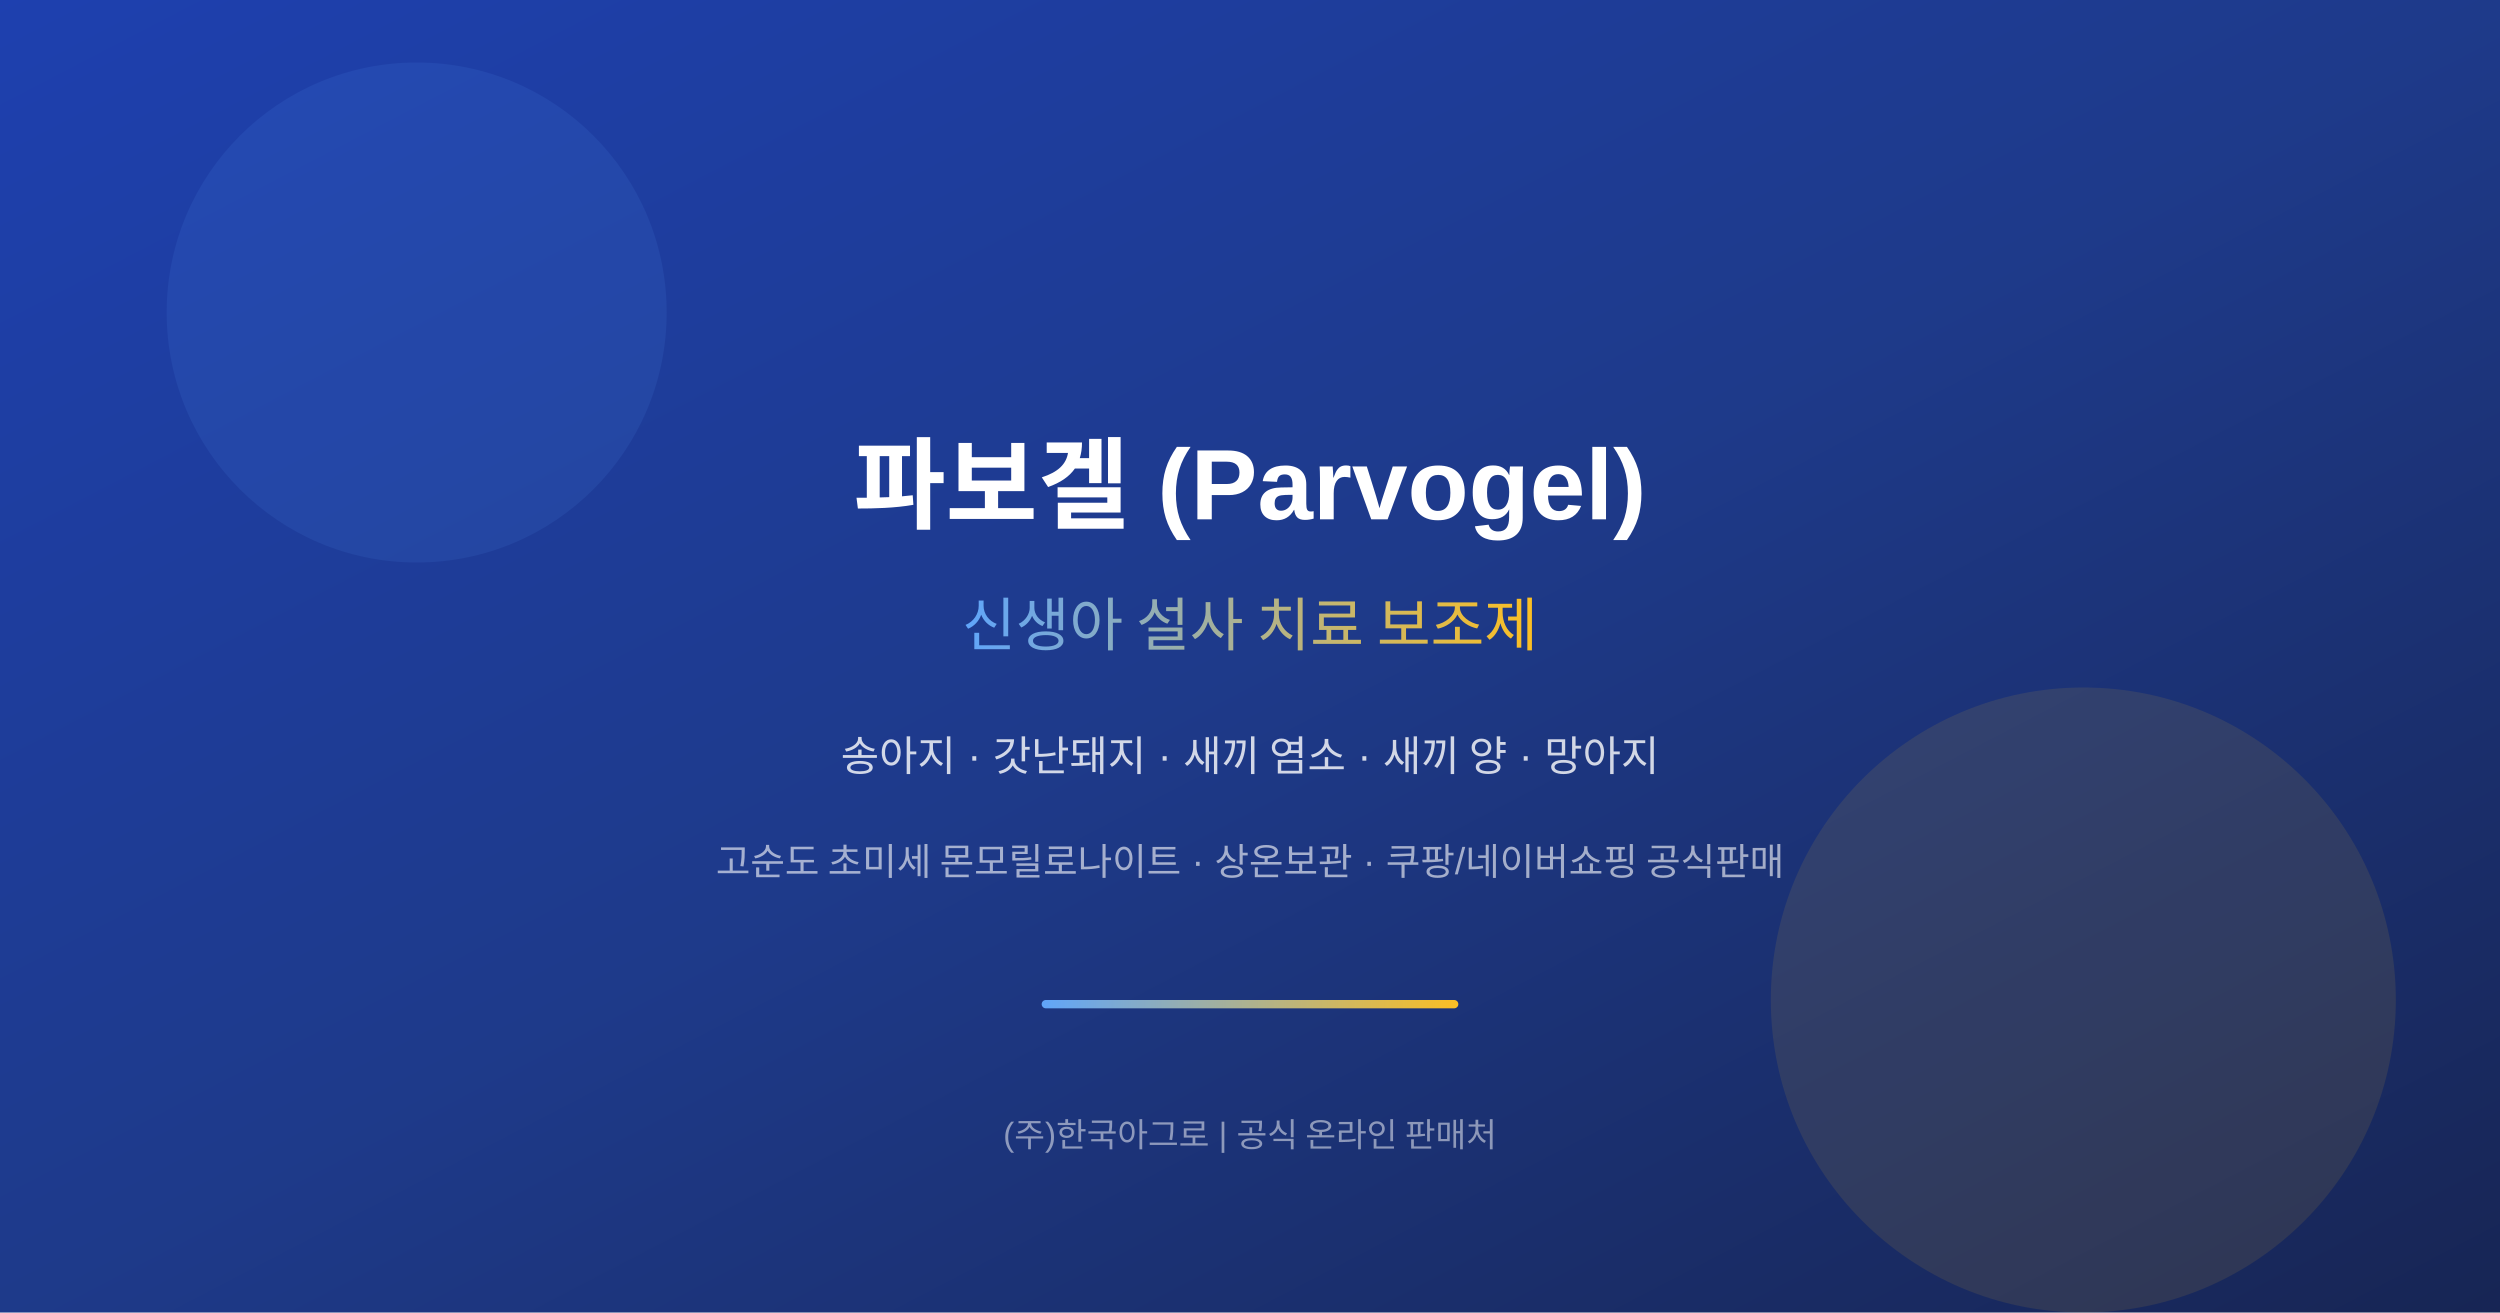
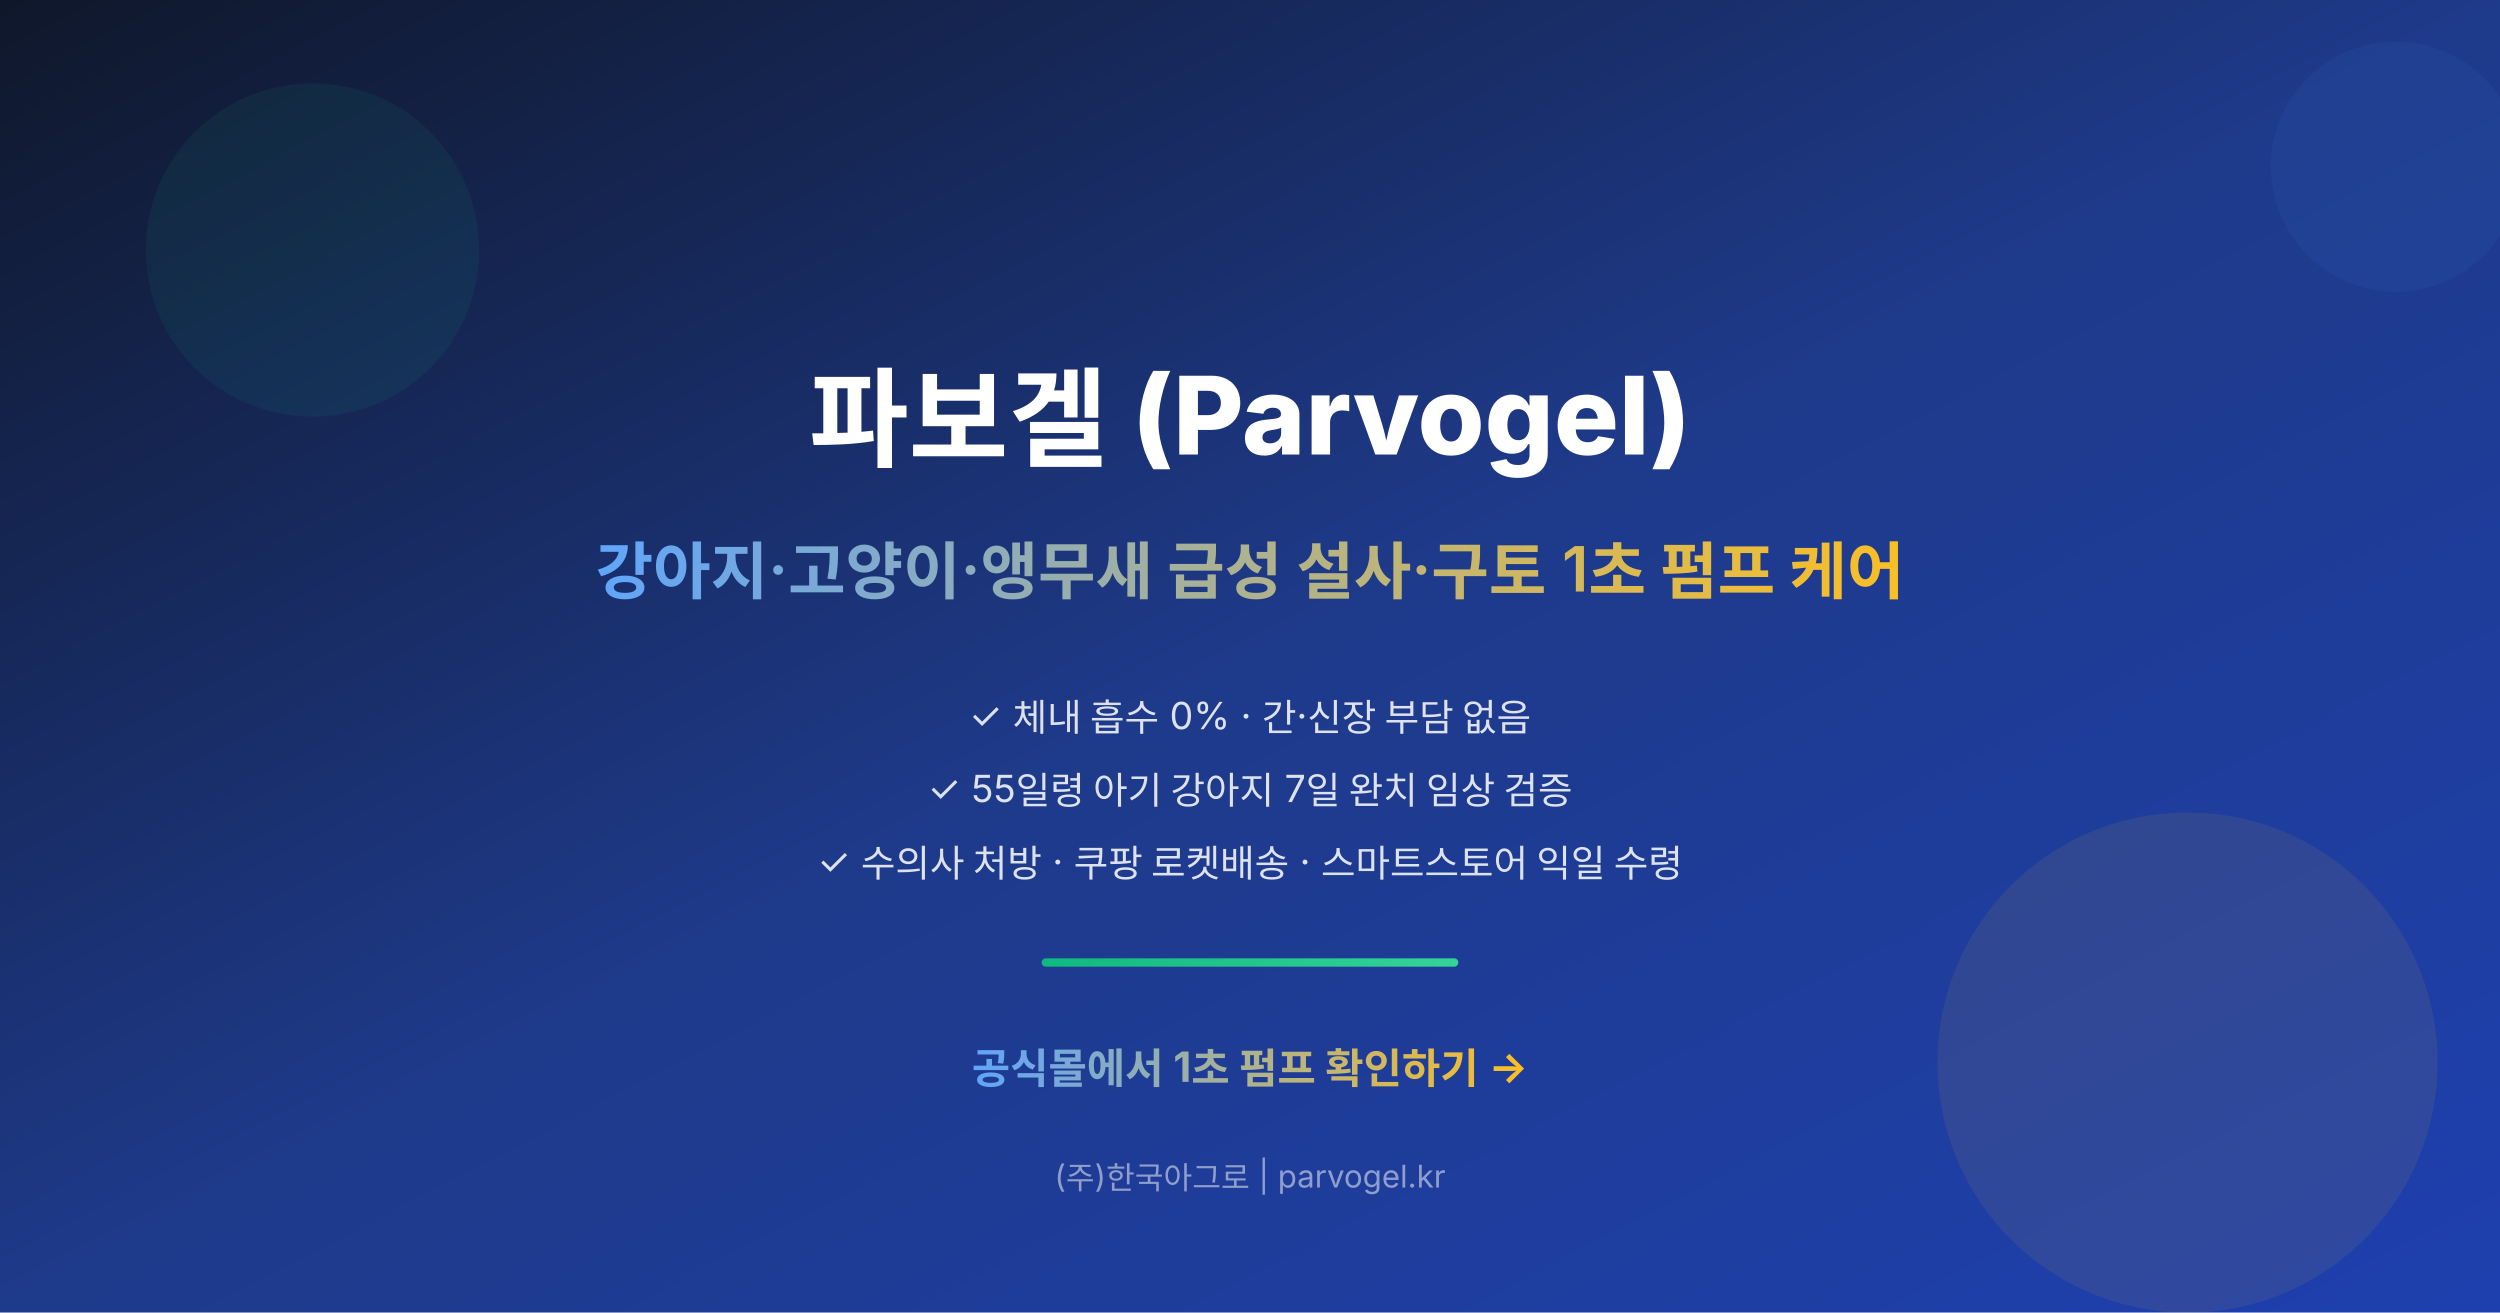
<svg xmlns="http://www.w3.org/2000/svg" viewBox="0 0 1200 630">
  <defs>
    <linearGradient id="bgGrad" x1="0%" y1="0%" x2="100%" y2="100%">
-       <stop offset="0%" style="stop-color:#1e40af" />
+       <stop offset="0%" style="stop-color:#0f172a" />
      <stop offset="50%" style="stop-color:#1e3a8a" />
-       <stop offset="100%" style="stop-color:#172554" />
+       <stop offset="100%" style="stop-color:#1e40af" />
    </linearGradient>
    <linearGradient id="textGrad" x1="0%" y1="0%" x2="100%" y2="0%">
      <stop offset="0%" style="stop-color:#60a5fa" />
      <stop offset="100%" style="stop-color:#fbbf24" />
    </linearGradient>
+     <linearGradient id="accentGrad" x1="0%" y1="0%" x2="100%" y2="0%">
+       <stop offset="0%" style="stop-color:#10b981" />
+       <stop offset="100%" style="stop-color:#34d399" />
+     </linearGradient>
  </defs>
  <rect width="1200" height="630" fill="url(#bgGrad)" />
-   <circle cx="200" cy="150" r="120" fill="rgba(96,165,250,0.1)" />
-   <circle cx="1000" cy="480" r="150" fill="rgba(251,191,36,0.1)" />
-   <text x="600" y="250" font-family="Arial, sans-serif" font-size="48" font-weight="bold" fill="white" text-anchor="middle">파보겔 (Parvogel)</text>
-   <text x="600" y="310" font-family="Arial, sans-serif" font-size="28" fill="url(#textGrad)" text-anchor="middle">신생아 설사 치료 보조제</text>
-   <text x="600" y="370" font-family="Arial, sans-serif" font-size="20" fill="rgba(255,255,255,0.8)" text-anchor="middle">송아지 · 갓난돼지 · 새끼 염소 · 새끼 양 · 망아지</text>
-   <text x="600" y="420" font-family="Arial, sans-serif" font-size="18" fill="rgba(255,255,255,0.6)" text-anchor="middle">고순도 초미세 몬모릴로나이트 · 상온보관 · 쿠팡/네이버쇼핑 공식판매</text>
-   <rect x="500" y="480" width="200" height="4" rx="2" fill="url(#textGrad)" />
-   <text x="600" y="550" font-family="Arial, sans-serif" font-size="16" fill="rgba(255,255,255,0.5)" text-anchor="middle">(주)한국아그로  |  공식 온라인 판매처</text>
+   <circle cx="150" cy="120" r="80" fill="rgba(16,185,129,0.08)" />
+   <circle cx="1050" cy="510" r="120" fill="rgba(251,191,36,0.08)" />
+   <circle cx="1150" cy="80" r="60" fill="rgba(96,165,250,0.06)" />
+   <text x="600" y="220" font-family="Pretendard, -apple-system, BlinkMacSystemFont, 'Noto Sans KR', sans-serif" font-size="52" font-weight="800" fill="white" text-anchor="middle">파보겔 (Parvogel)</text>
+   <text x="600" y="285" font-family="Pretendard, -apple-system, BlinkMacSystemFont, 'Noto Sans KR', sans-serif" font-size="30" font-weight="600" fill="url(#textGrad)" text-anchor="middle">강아지·고양이·앵무새 급성 설사·구토 1초 펌프 케어</text>
+   <g font-family="Pretendard, -apple-system, BlinkMacSystemFont, 'Noto Sans KR', sans-serif" font-size="18" fill="rgba(255,255,255,0.85)" text-anchor="middle">
+     <text x="600" y="350">✓ 체내 흡수 0% · 간·신장 부담 없음</text>
+     <text x="600" y="385">✓ 55일령 아기 강아지 7일 완치 임상 검증</text>
+     <text x="600" y="420">✓ 수의사 처방 · 쿠팡 로켓배송 · 스마트스토어 익일 수령</text>
+   </g>
+   <rect x="500" y="460" width="200" height="4" rx="2" fill="url(#accentGrad)" />
+   <text x="600" y="520" font-family="Pretendard, -apple-system, BlinkMacSystemFont, 'Noto Sans KR', sans-serif" font-size="20" font-weight="700" fill="url(#textGrad)" text-anchor="middle">공식몰에서 1초 펌프 확인하기 →</text>
+   <text x="600" y="570" font-family="Pretendard, -apple-system, BlinkMacSystemFont, 'Noto Sans KR', sans-serif" font-size="15" fill="rgba(255,255,255,0.5)" text-anchor="middle">(주)한국아그로  |  parvogel.kr</text>
</svg>
